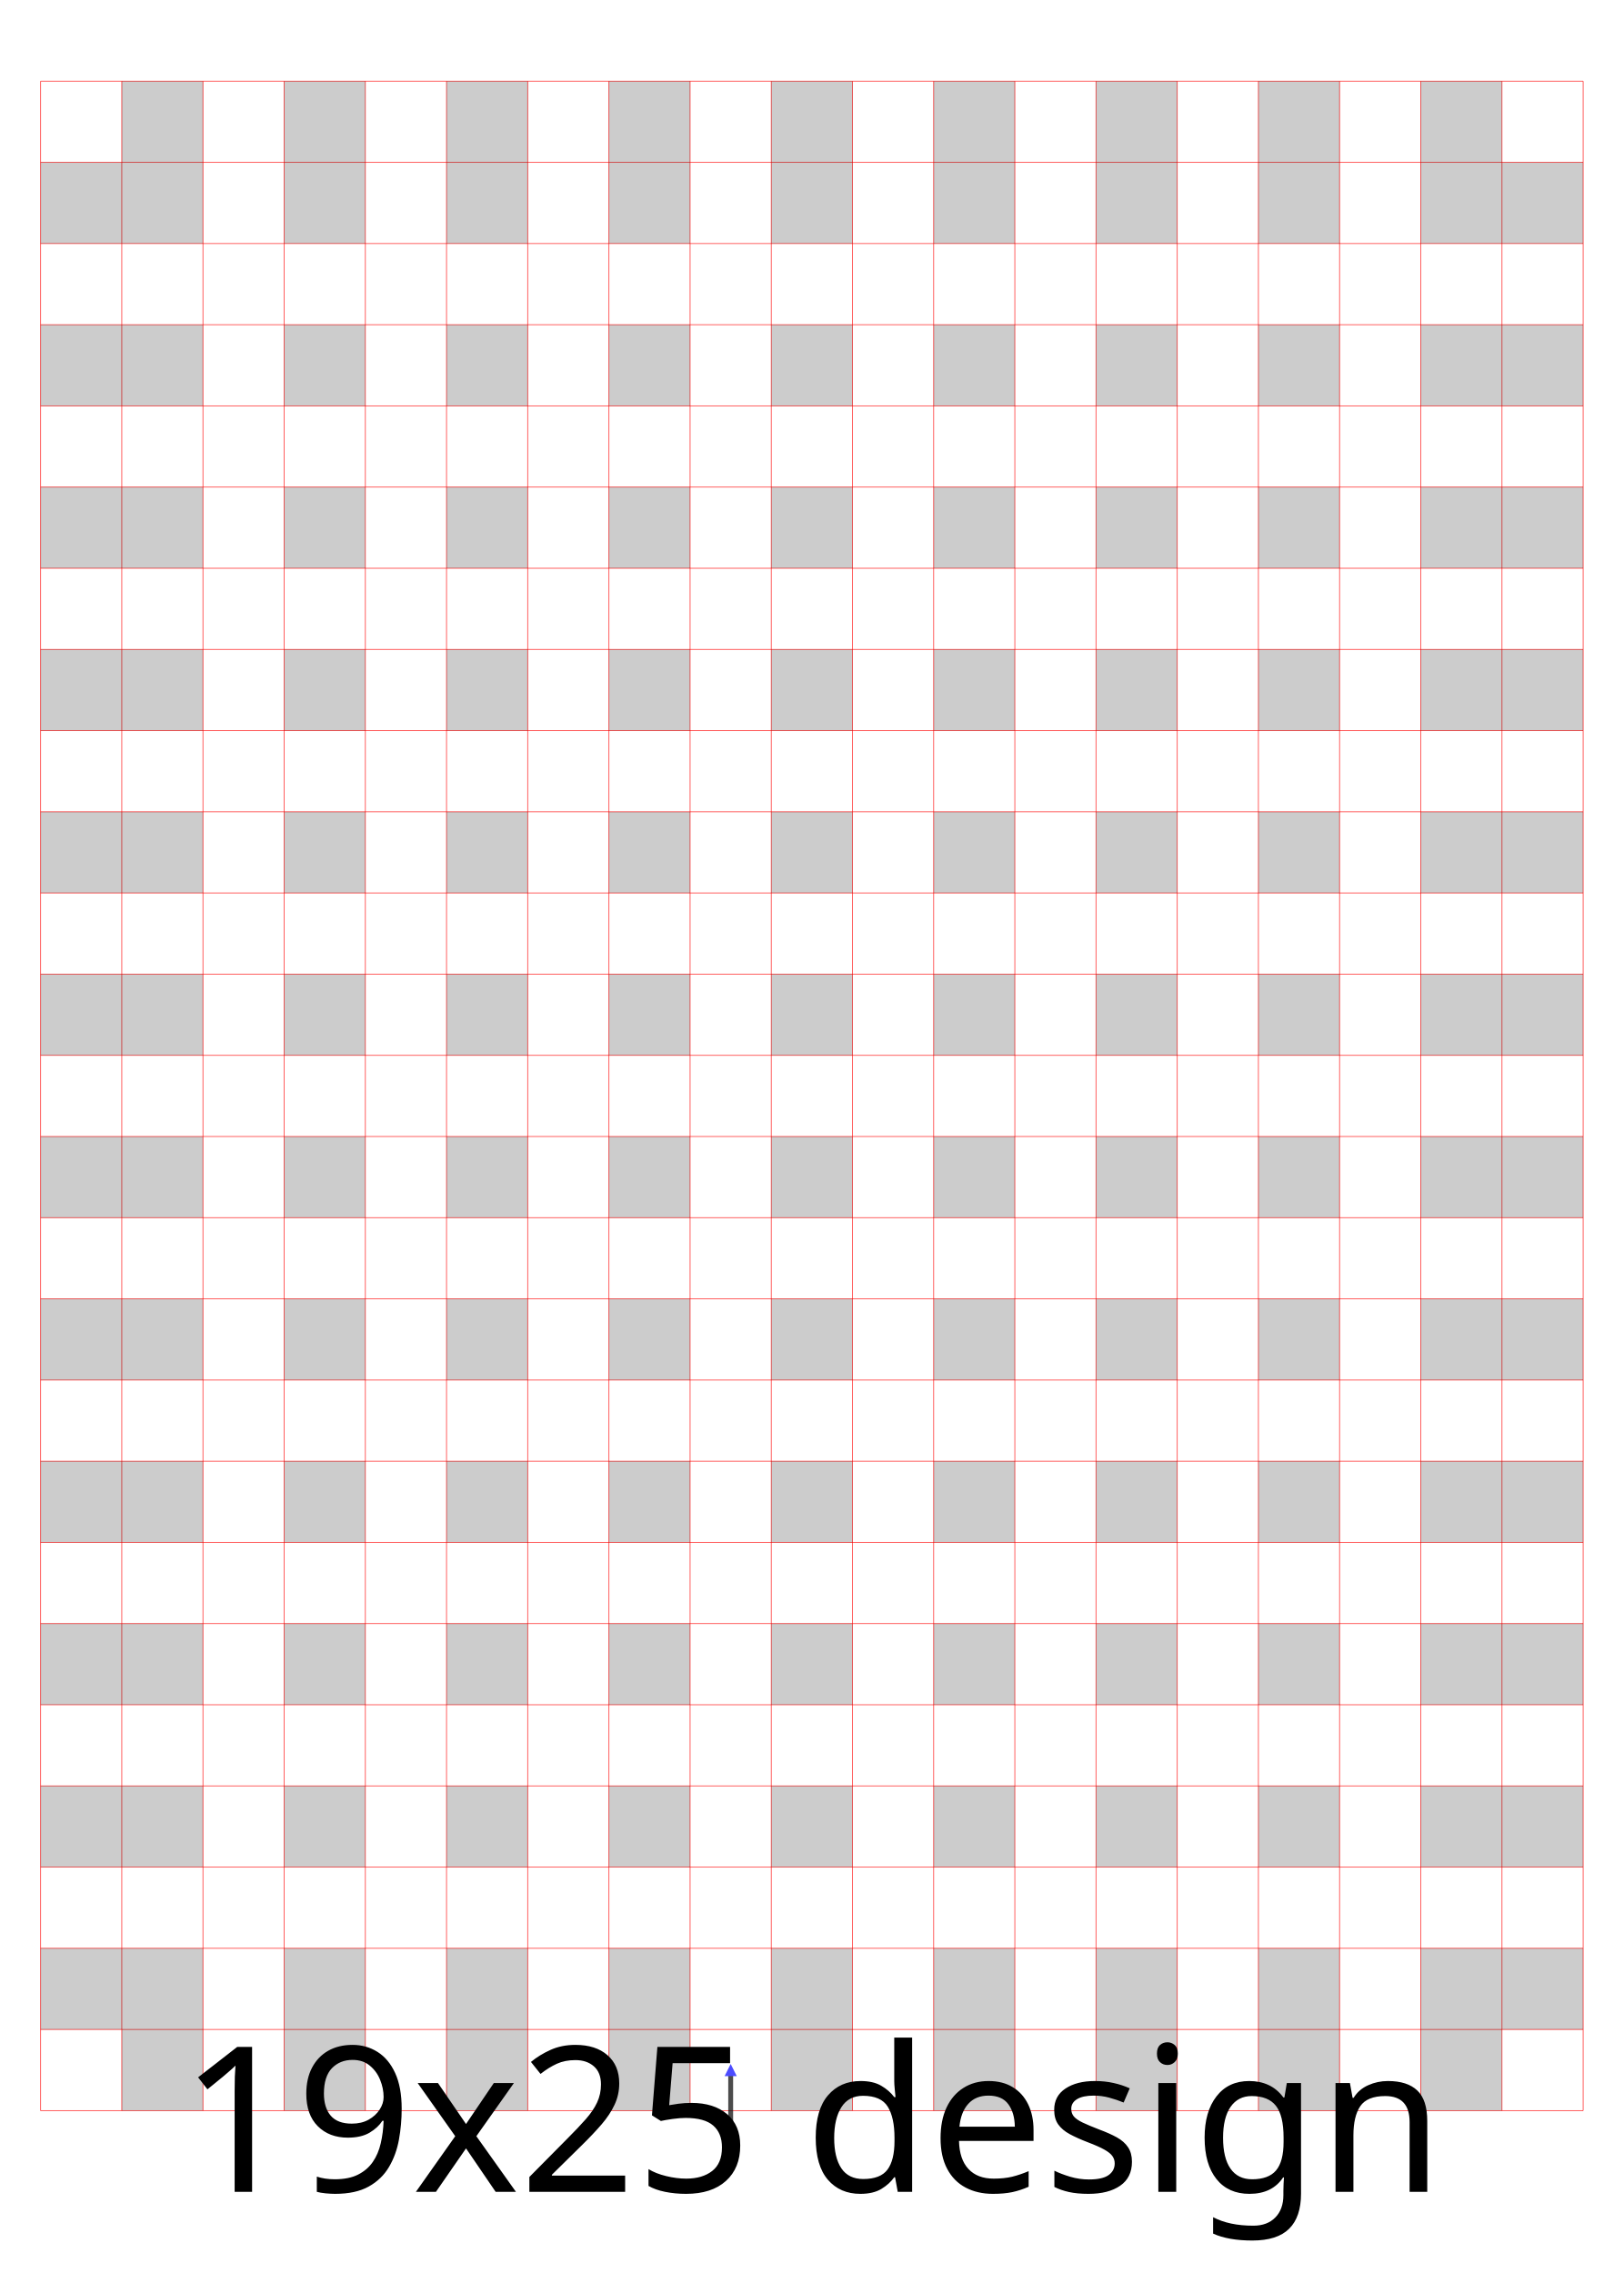
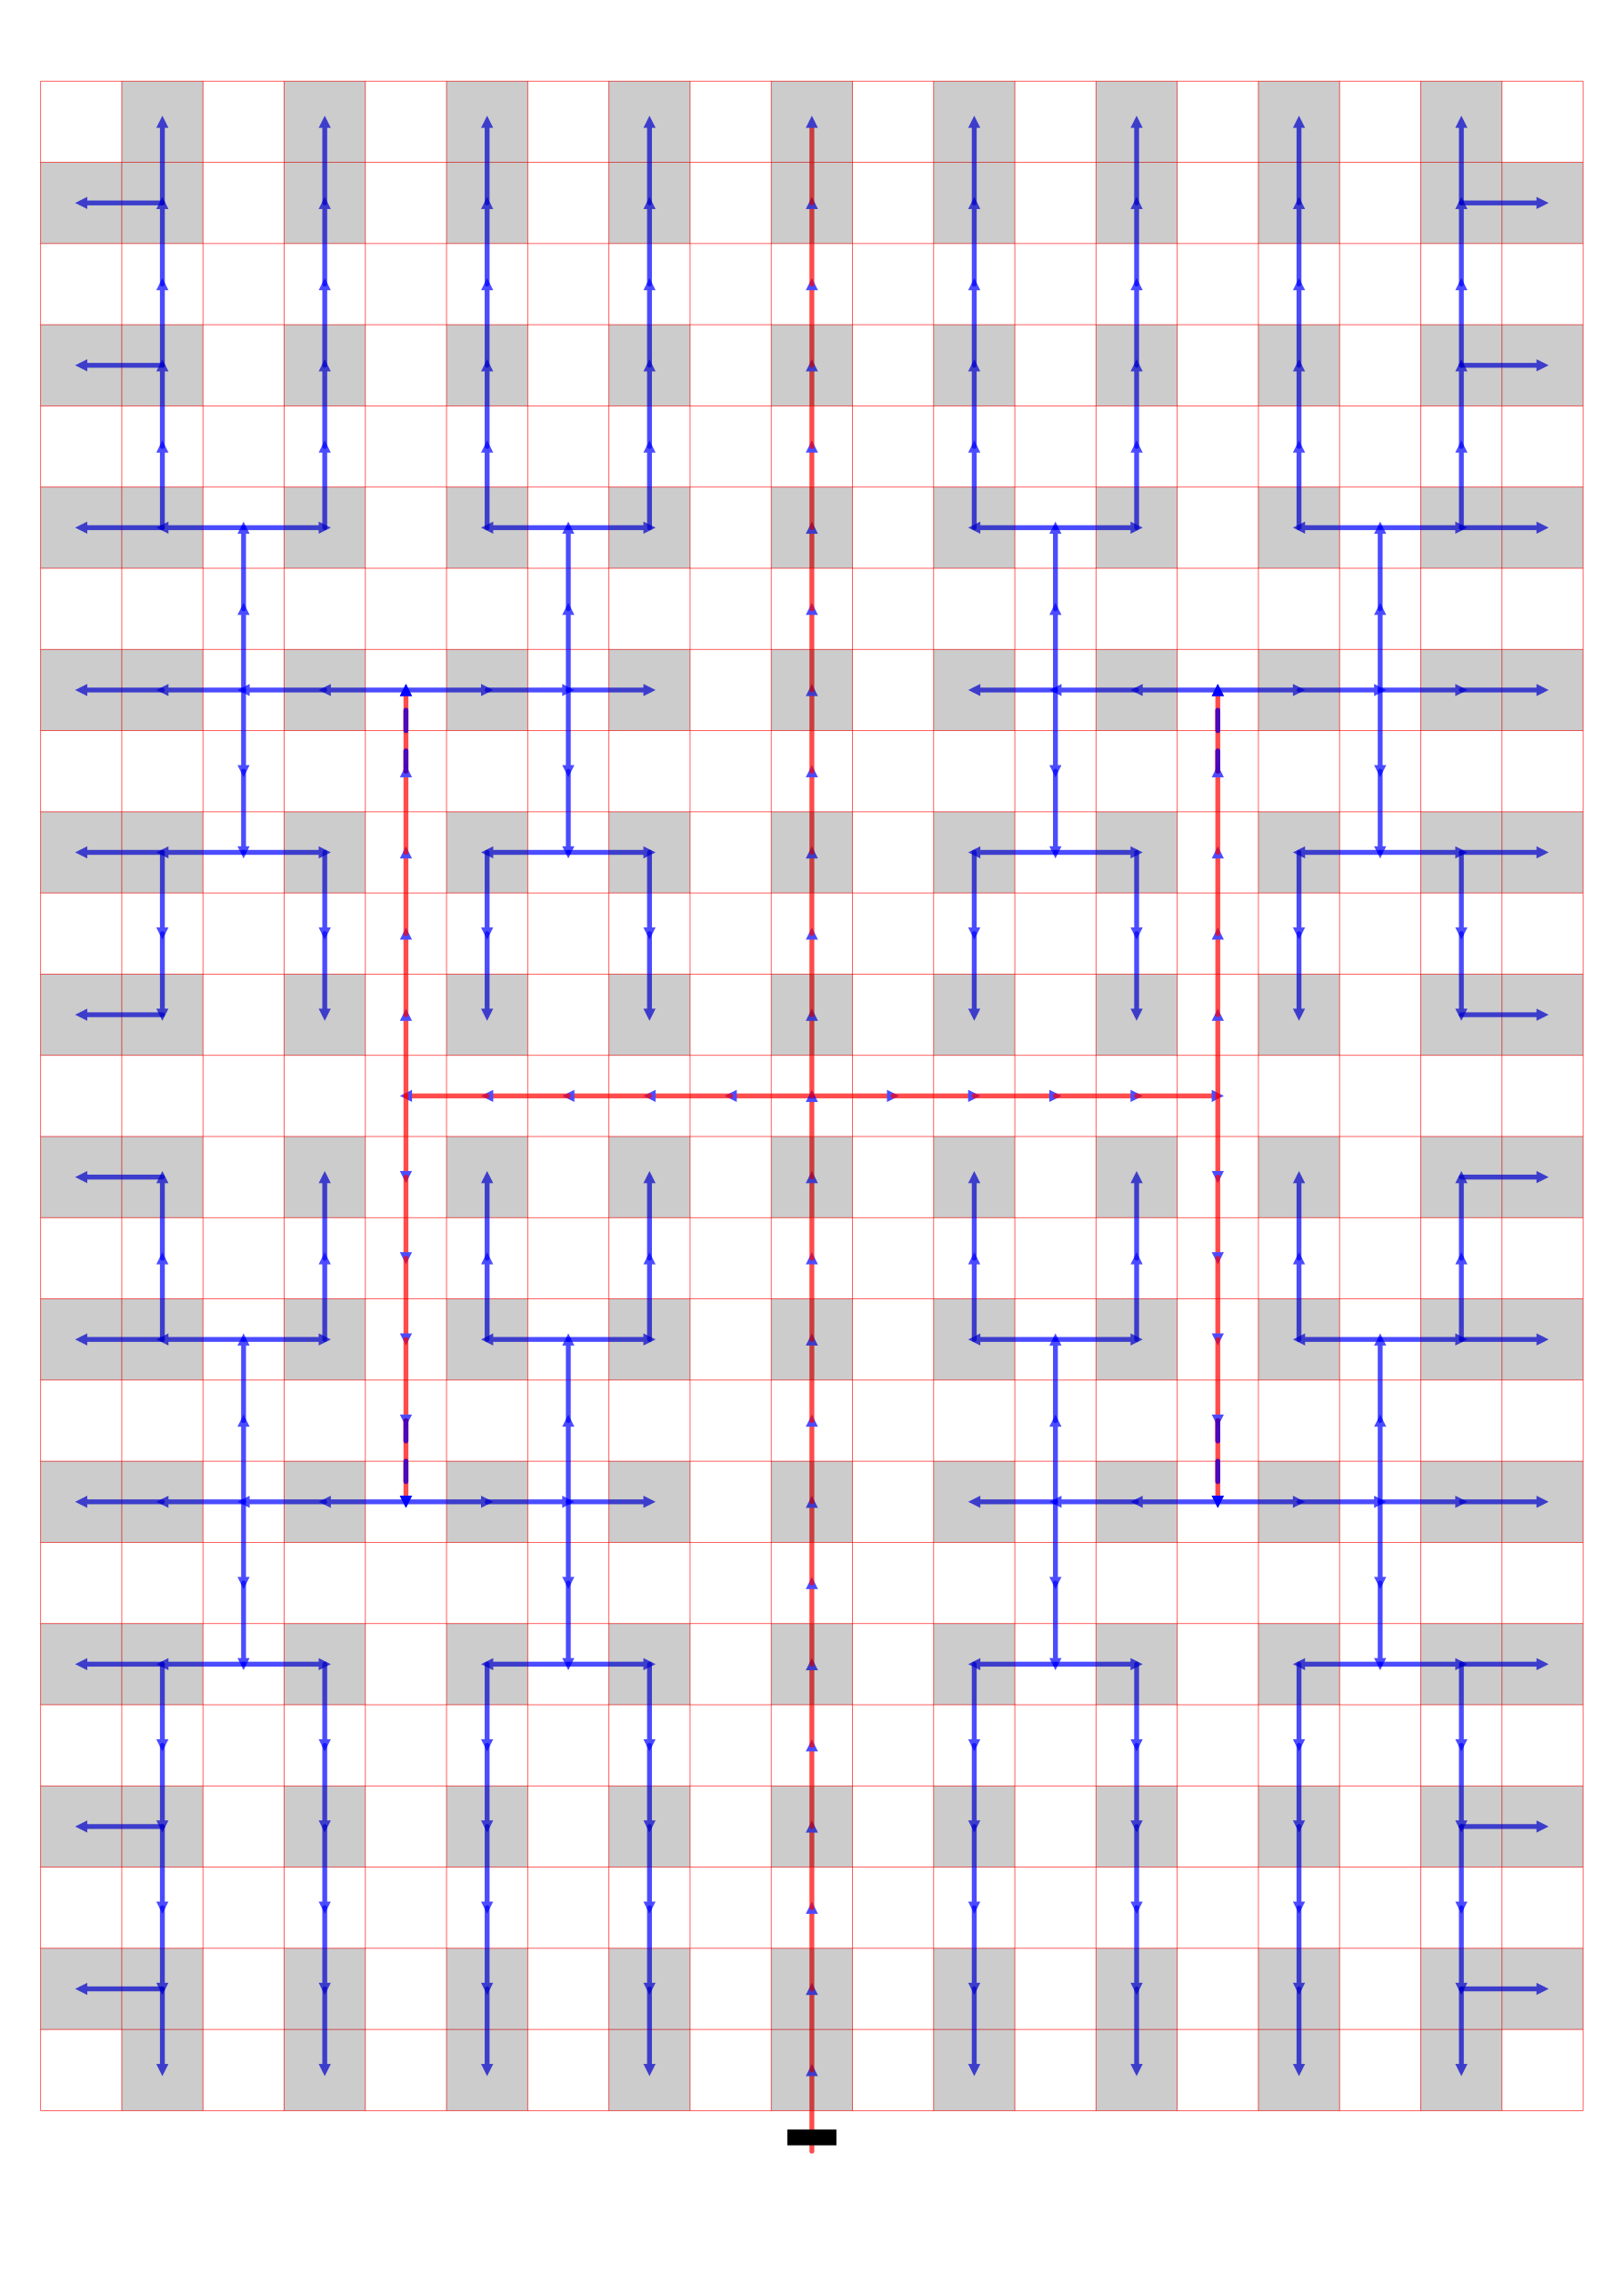
<svg xmlns="http://www.w3.org/2000/svg" baseProfile="full" height="560" version="1.1" viewBox="0,-530.0,400,560" width="400">
  <defs id="id2">
    <style type="text/css">
                text{font-family: Verdana;}
                svgg{background-color:grey;}
                .connection{stroke-linecap:round; opacity: 0.7; stroke-width:1.2;}
                span{text-anchor: "middle"; alignment_baseline: "middle"}
                .gridLabels{fill: grey;font-style: italic;font-weight: 900}
                .down{stroke-dasharray: 5;}
                .up{stroke-dasharray: 5;}
                .top{stroke-dasharray: 5;}
                .gridmarker{stroke:red; stroke-width:0.2; opacity: 0.7;}
                </style>
    <marker id="id1" markerHeight="10" markerUnits="strokeWidth" markerWidth="5" orient="auto" refX="30" refY="30" viewBox="0 0 120 120">
      <path d="M 0 0 L 60 30 L 0 60 z" fill="blue" />
    </marker>
  </defs>
  <g id="markers" transform="scale(1,-1)">
    <line class="gridmarker" x1="10.0" x2="10.0" y1="10.0" y2="510.0" />
    <line class="gridmarker" x1="30.0" x2="30.0" y1="10.0" y2="510.0" />
    <line class="gridmarker" x1="50.0" x2="50.0" y1="10.0" y2="510.0" />
    <line class="gridmarker" x1="70.0" x2="70.0" y1="10.0" y2="510.0" />
    <line class="gridmarker" x1="90.0" x2="90.0" y1="10.0" y2="510.0" />
    <line class="gridmarker" x1="110.0" x2="110.0" y1="10.0" y2="510.0" />
    <line class="gridmarker" x1="130.0" x2="130.0" y1="10.0" y2="510.0" />
    <line class="gridmarker" x1="150.0" x2="150.0" y1="10.0" y2="510.0" />
    <line class="gridmarker" x1="170.0" x2="170.0" y1="10.0" y2="510.0" />
    <line class="gridmarker" x1="190.0" x2="190.0" y1="10.0" y2="510.0" />
    <line class="gridmarker" x1="210.0" x2="210.0" y1="10.0" y2="510.0" />
    <line class="gridmarker" x1="230.0" x2="230.0" y1="10.0" y2="510.0" />
    <line class="gridmarker" x1="250.0" x2="250.0" y1="10.0" y2="510.0" />
    <line class="gridmarker" x1="270.0" x2="270.0" y1="10.0" y2="510.0" />
    <line class="gridmarker" x1="290.0" x2="290.0" y1="10.0" y2="510.0" />
    <line class="gridmarker" x1="310.0" x2="310.0" y1="10.0" y2="510.0" />
    <line class="gridmarker" x1="330.0" x2="330.0" y1="10.0" y2="510.0" />
    <line class="gridmarker" x1="350.0" x2="350.0" y1="10.0" y2="510.0" />
    <line class="gridmarker" x1="370.0" x2="370.0" y1="10.0" y2="510.0" />
    <line class="gridmarker" x1="390.0" x2="390.0" y1="10.0" y2="510.0" />
    <line class="gridmarker" x1="10.0" x2="390.0" y1="10.0" y2="10.0" />
    <line class="gridmarker" x1="10.0" x2="390.0" y1="30.0" y2="30.0" />
    <line class="gridmarker" x1="10.0" x2="390.0" y1="50.0" y2="50.0" />
    <line class="gridmarker" x1="10.0" x2="390.0" y1="70.0" y2="70.0" />
    <line class="gridmarker" x1="10.0" x2="390.0" y1="90.0" y2="90.0" />
    <line class="gridmarker" x1="10.0" x2="390.0" y1="110.0" y2="110.0" />
    <line class="gridmarker" x1="10.0" x2="390.0" y1="130.0" y2="130.0" />
    <line class="gridmarker" x1="10.0" x2="390.0" y1="150.0" y2="150.0" />
    <line class="gridmarker" x1="10.0" x2="390.0" y1="170.0" y2="170.0" />
    <line class="gridmarker" x1="10.0" x2="390.0" y1="190.0" y2="190.0" />
    <line class="gridmarker" x1="10.0" x2="390.0" y1="210.0" y2="210.0" />
    <line class="gridmarker" x1="10.0" x2="390.0" y1="230.0" y2="230.0" />
    <line class="gridmarker" x1="10.0" x2="390.0" y1="250.0" y2="250.0" />
    <line class="gridmarker" x1="10.0" x2="390.0" y1="270.0" y2="270.0" />
    <line class="gridmarker" x1="10.0" x2="390.0" y1="290.0" y2="290.0" />
    <line class="gridmarker" x1="10.0" x2="390.0" y1="310.0" y2="310.0" />
    <line class="gridmarker" x1="10.0" x2="390.0" y1="330.0" y2="330.0" />
    <line class="gridmarker" x1="10.0" x2="390.0" y1="350.0" y2="350.0" />
    <line class="gridmarker" x1="10.0" x2="390.0" y1="370.0" y2="370.0" />
    <line class="gridmarker" x1="10.0" x2="390.0" y1="390.0" y2="390.0" />
    <line class="gridmarker" x1="10.0" x2="390.0" y1="410.0" y2="410.0" />
    <line class="gridmarker" x1="10.0" x2="390.0" y1="430.0" y2="430.0" />
    <line class="gridmarker" x1="10.0" x2="390.0" y1="450.0" y2="450.0" />
    <line class="gridmarker" x1="10.0" x2="390.0" y1="470.0" y2="470.0" />
    <line class="gridmarker" x1="10.0" x2="390.0" y1="490.0" y2="490.0" />
    <line class="gridmarker" x1="10.0" x2="390.0" y1="510.0" y2="510.0" />
  </g>
  <g id="main" transform="scale(1,-1)">
-     <line class="connection same" marker-end="url(#id1)" stroke=" black" x1="180" x2="180" y1="0" y2="20" />
+     <line class="connection same" marker-end="url(#id1)" stroke="red" x1="200" x2="220" y1="260" y2="260" />
+     <line class="connection same" marker-end="url(#id1)" stroke="red" x1="220" x2="240" y1="260" y2="260" />
+     <line class="connection same" marker-end="url(#id1)" stroke="red" x1="240" x2="260" y1="260" y2="260" />
+     <line class="connection same" marker-end="url(#id1)" stroke="red" x1="260" x2="280" y1="260" y2="260" />
+     <line class="connection same" marker-end="url(#id1)" stroke="red" x1="280" x2="300" y1="260" y2="260" />
+     <line class="connection same" marker-end="url(#id1)" stroke="red" x1="300" x2="300" y1="260" y2="280" />
+     <line class="connection same" marker-end="url(#id1)" stroke="red" x1="300" x2="300" y1="280" y2="300" />
+     <line class="connection same" marker-end="url(#id1)" stroke="red" x1="300" x2="300" y1="300" y2="320" />
+     <line class="connection same" marker-end="url(#id1)" stroke="red" x1="300" x2="300" y1="320" y2="340" />
+     <line class="connection same" marker-end="url(#id1)" stroke="red" x1="300" x2="300" y1="340" y2="360" />
+     <line class="connection same" marker-end="url(#id1)" stroke="red" x1="300" x2="300" y1="260" y2="240" />
+     <line class="connection same" marker-end="url(#id1)" stroke="red" x1="300" x2="300" y1="240" y2="220" />
+     <line class="connection same" marker-end="url(#id1)" stroke="red" x1="300" x2="300" y1="220" y2="200" />
+     <line class="connection same" marker-end="url(#id1)" stroke="red" x1="300" x2="300" y1="200" y2="180" />
+     <line class="connection same" marker-end="url(#id1)" stroke="red" x1="300" x2="300" y1="180" y2="160" />
+     <line class="connection same" marker-end="url(#id1)" stroke="red" x1="200" x2="180" y1="260" y2="260" />
+     <line class="connection same" marker-end="url(#id1)" stroke="red" x1="180" x2="160" y1="260" y2="260" />
+     <line class="connection same" marker-end="url(#id1)" stroke="red" x1="160" x2="140" y1="260" y2="260" />
+     <line class="connection same" marker-end="url(#id1)" stroke="red" x1="140" x2="120" y1="260" y2="260" />
+     <line class="connection same" marker-end="url(#id1)" stroke="red" x1="120" x2="100" y1="260" y2="260" />
+     <line class="connection same" marker-end="url(#id1)" stroke="red" x1="100" x2="100" y1="260" y2="280" />
+     <line class="connection same" marker-end="url(#id1)" stroke="red" x1="100" x2="100" y1="280" y2="300" />
+     <line class="connection same" marker-end="url(#id1)" stroke="red" x1="100" x2="100" y1="300" y2="320" />
+     <line class="connection same" marker-end="url(#id1)" stroke="red" x1="100" x2="100" y1="320" y2="340" />
+     <line class="connection same" marker-end="url(#id1)" stroke="red" x1="100" x2="100" y1="340" y2="360" />
+     <line class="connection same" marker-end="url(#id1)" stroke="red" x1="100" x2="100" y1="260" y2="240" />
+     <line class="connection same" marker-end="url(#id1)" stroke="red" x1="100" x2="100" y1="240" y2="220" />
+     <line class="connection same" marker-end="url(#id1)" stroke="red" x1="100" x2="100" y1="220" y2="200" />
+     <line class="connection same" marker-end="url(#id1)" stroke="red" x1="100" x2="100" y1="200" y2="180" />
+     <line class="connection same" marker-end="url(#id1)" stroke="red" x1="100" x2="100" y1="180" y2="160" />
+     <line class="connection same" marker-end="url(#id1)" stroke="red" x1="200" x2="200" y1="0" y2="20" />
+     <line class="connection same" marker-end="url(#id1)" stroke="red" x1="200" x2="200" y1="20" y2="40" />
+     <line class="connection same" marker-end="url(#id1)" stroke="red" x1="200" x2="200" y1="40" y2="60" />
+     <line class="connection same" marker-end="url(#id1)" stroke="red" x1="200" x2="200" y1="60" y2="80" />
+     <line class="connection same" marker-end="url(#id1)" stroke="red" x1="200" x2="200" y1="80" y2="100" />
+     <line class="connection same" marker-end="url(#id1)" stroke="red" x1="200" x2="200" y1="100" y2="120" />
+     <line class="connection same" marker-end="url(#id1)" stroke="red" x1="200" x2="200" y1="120" y2="140" />
+     <line class="connection same" marker-end="url(#id1)" stroke="red" x1="200" x2="200" y1="140" y2="160" />
+     <line class="connection same" marker-end="url(#id1)" stroke="red" x1="200" x2="200" y1="160" y2="180" />
+     <line class="connection same" marker-end="url(#id1)" stroke="red" x1="200" x2="200" y1="180" y2="200" />
+     <line class="connection same" marker-end="url(#id1)" stroke="red" x1="200" x2="200" y1="200" y2="220" />
+     <line class="connection same" marker-end="url(#id1)" stroke="red" x1="200" x2="200" y1="220" y2="240" />
+     <line class="connection same" marker-end="url(#id1)" stroke="red" x1="200" x2="200" y1="240" y2="260" />
+     <line class="connection same" marker-end="url(#id1)" stroke="red" x1="200" x2="200" y1="260" y2="280" />
+     <line class="connection same" marker-end="url(#id1)" stroke="red" x1="200" x2="200" y1="280" y2="300" />
+     <line class="connection same" marker-end="url(#id1)" stroke="red" x1="200" x2="200" y1="300" y2="320" />
+     <line class="connection same" marker-end="url(#id1)" stroke="red" x1="200" x2="200" y1="320" y2="340" />
+     <line class="connection same" marker-end="url(#id1)" stroke="red" x1="200" x2="200" y1="340" y2="360" />
+     <line class="connection same" marker-end="url(#id1)" stroke="red" x1="200" x2="200" y1="360" y2="380" />
+     <line class="connection same" marker-end="url(#id1)" stroke="red" x1="200" x2="200" y1="380" y2="400" />
+     <line class="connection same" marker-end="url(#id1)" stroke="red" x1="200" x2="200" y1="400" y2="420" />
+     <line class="connection same" marker-end="url(#id1)" stroke="red" x1="200" x2="200" y1="420" y2="440" />
+     <line class="connection same" marker-end="url(#id1)" stroke="red" x1="200" x2="200" y1="440" y2="460" />
+     <line class="connection same" marker-end="url(#id1)" stroke="red" x1="200" x2="200" y1="460" y2="480" />
+     <line class="connection same" marker-end="url(#id1)" stroke="red" x1="200" x2="200" y1="480" y2="500" />
+     <line class="connection down" marker-end="url(#id1)" stroke="red" x1="100" x2="100" y1="180" y2="160" />
+     <line class="connection down" marker-end="url(#id1)" stroke="red" x1="100" x2="100" y1="340" y2="360" />
+     <line class="connection down" marker-end="url(#id1)" stroke="red" x1="300" x2="300" y1="180" y2="160" />
+     <line class="connection down" marker-end="url(#id1)" stroke="red" x1="300" x2="300" y1="340" y2="360" />
+     <line class="connection same" marker-end="url(#id1)" stroke="blue" x1="100" x2="120" y1="160" y2="160" />
+     <line class="connection same" marker-end="url(#id1)" stroke="blue" x1="120" x2="140" y1="160" y2="160" />
+     <line class="connection same" marker-end="url(#id1)" stroke="blue" x1="140" x2="140" y1="160" y2="180" />
+     <line class="connection same" marker-end="url(#id1)" stroke="blue" x1="140" x2="140" y1="180" y2="200" />
+     <line class="connection same" marker-end="url(#id1)" stroke="blue" x1="140" x2="140" y1="160" y2="140" />
+     <line class="connection same" marker-end="url(#id1)" stroke="blue" x1="140" x2="140" y1="140" y2="120" />
+     <line class="connection same" marker-end="url(#id1)" stroke="blue" x1="100" x2="80" y1="160" y2="160" />
+     <line class="connection same" marker-end="url(#id1)" stroke="blue" x1="80" x2="60" y1="160" y2="160" />
+     <line class="connection same" marker-end="url(#id1)" stroke="blue" x1="60" x2="60" y1="160" y2="180" />
+     <line class="connection same" marker-end="url(#id1)" stroke="blue" x1="60" x2="60" y1="180" y2="200" />
+     <line class="connection same" marker-end="url(#id1)" stroke="blue" x1="60" x2="60" y1="160" y2="140" />
+     <line class="connection same" marker-end="url(#id1)" stroke="blue" x1="60" x2="60" y1="140" y2="120" />
+     <line class="connection same" marker-end="url(#id1)" stroke="blue" x1="100" x2="120" y1="360" y2="360" />
+     <line class="connection same" marker-end="url(#id1)" stroke="blue" x1="120" x2="140" y1="360" y2="360" />
+     <line class="connection same" marker-end="url(#id1)" stroke="blue" x1="140" x2="140" y1="360" y2="380" />
+     <line class="connection same" marker-end="url(#id1)" stroke="blue" x1="140" x2="140" y1="380" y2="400" />
+     <line class="connection same" marker-end="url(#id1)" stroke="blue" x1="140" x2="140" y1="360" y2="340" />
+     <line class="connection same" marker-end="url(#id1)" stroke="blue" x1="140" x2="140" y1="340" y2="320" />
+     <line class="connection same" marker-end="url(#id1)" stroke="blue" x1="100" x2="80" y1="360" y2="360" />
+     <line class="connection same" marker-end="url(#id1)" stroke="blue" x1="80" x2="60" y1="360" y2="360" />
+     <line class="connection same" marker-end="url(#id1)" stroke="blue" x1="60" x2="60" y1="360" y2="380" />
+     <line class="connection same" marker-end="url(#id1)" stroke="blue" x1="60" x2="60" y1="380" y2="400" />
+     <line class="connection same" marker-end="url(#id1)" stroke="blue" x1="60" x2="60" y1="360" y2="340" />
+     <line class="connection same" marker-end="url(#id1)" stroke="blue" x1="60" x2="60" y1="340" y2="320" />
+     <line class="connection same" marker-end="url(#id1)" stroke="blue" x1="300" x2="320" y1="160" y2="160" />
+     <line class="connection same" marker-end="url(#id1)" stroke="blue" x1="320" x2="340" y1="160" y2="160" />
+     <line class="connection same" marker-end="url(#id1)" stroke="blue" x1="340" x2="340" y1="160" y2="180" />
+     <line class="connection same" marker-end="url(#id1)" stroke="blue" x1="340" x2="340" y1="180" y2="200" />
+     <line class="connection same" marker-end="url(#id1)" stroke="blue" x1="340" x2="340" y1="160" y2="140" />
+     <line class="connection same" marker-end="url(#id1)" stroke="blue" x1="340" x2="340" y1="140" y2="120" />
+     <line class="connection same" marker-end="url(#id1)" stroke="blue" x1="300" x2="280" y1="160" y2="160" />
+     <line class="connection same" marker-end="url(#id1)" stroke="blue" x1="280" x2="260" y1="160" y2="160" />
+     <line class="connection same" marker-end="url(#id1)" stroke="blue" x1="260" x2="260" y1="160" y2="180" />
+     <line class="connection same" marker-end="url(#id1)" stroke="blue" x1="260" x2="260" y1="180" y2="200" />
+     <line class="connection same" marker-end="url(#id1)" stroke="blue" x1="260" x2="260" y1="160" y2="140" />
+     <line class="connection same" marker-end="url(#id1)" stroke="blue" x1="260" x2="260" y1="140" y2="120" />
+     <line class="connection same" marker-end="url(#id1)" stroke="blue" x1="300" x2="320" y1="360" y2="360" />
+     <line class="connection same" marker-end="url(#id1)" stroke="blue" x1="320" x2="340" y1="360" y2="360" />
+     <line class="connection same" marker-end="url(#id1)" stroke="blue" x1="340" x2="340" y1="360" y2="380" />
+     <line class="connection same" marker-end="url(#id1)" stroke="blue" x1="340" x2="340" y1="380" y2="400" />
+     <line class="connection same" marker-end="url(#id1)" stroke="blue" x1="340" x2="340" y1="360" y2="340" />
+     <line class="connection same" marker-end="url(#id1)" stroke="blue" x1="340" x2="340" y1="340" y2="320" />
+     <line class="connection same" marker-end="url(#id1)" stroke="blue" x1="300" x2="280" y1="360" y2="360" />
+     <line class="connection same" marker-end="url(#id1)" stroke="blue" x1="280" x2="260" y1="360" y2="360" />
+     <line class="connection same" marker-end="url(#id1)" stroke="blue" x1="260" x2="260" y1="360" y2="380" />
+     <line class="connection same" marker-end="url(#id1)" stroke="blue" x1="260" x2="260" y1="380" y2="400" />
+     <line class="connection same" marker-end="url(#id1)" stroke="blue" x1="260" x2="260" y1="360" y2="340" />
+     <line class="connection same" marker-end="url(#id1)" stroke="blue" x1="260" x2="260" y1="340" y2="320" />
+     <line class="connection same" marker-end="url(#id1)" stroke="blue" x1="60" x2="80" y1="120" y2="120" />
+     <line class="connection same" marker-end="url(#id1)" stroke="blue" x1="60" x2="40" y1="120" y2="120" />
+     <line class="connection same" marker-end="url(#id1)" stroke="blue" x1="80" x2="80" y1="120" y2="100" />
+     <line class="connection same" marker-end="url(#id1)" stroke="blue" x1="80" x2="80" y1="100" y2="80" />
+     <line class="connection same" marker-end="url(#id1)" stroke="blue" x1="40" x2="40" y1="120" y2="100" />
+     <line class="connection same" marker-end="url(#id1)" stroke="blue" x1="40" x2="40" y1="100" y2="80" />
+     <line class="connection same" marker-end="url(#id1)" stroke="blue" x1="60" x2="80" y1="200" y2="200" />
+     <line class="connection same" marker-end="url(#id1)" stroke="blue" x1="60" x2="40" y1="200" y2="200" />
+     <line class="connection same" marker-end="url(#id1)" stroke="blue" x1="80" x2="80" y1="200" y2="220" />
+     <line class="connection same" marker-end="url(#id1)" stroke="blue" x1="80" x2="80" y1="220" y2="240" />
+     <line class="connection same" marker-end="url(#id1)" stroke="blue" x1="40" x2="40" y1="200" y2="220" />
+     <line class="connection same" marker-end="url(#id1)" stroke="blue" x1="40" x2="40" y1="220" y2="240" />
+     <line class="connection same" marker-end="url(#id1)" stroke="blue" x1="60" x2="80" y1="320" y2="320" />
+     <line class="connection same" marker-end="url(#id1)" stroke="blue" x1="60" x2="40" y1="320" y2="320" />
+     <line class="connection same" marker-end="url(#id1)" stroke="blue" x1="80" x2="80" y1="320" y2="300" />
+     <line class="connection same" marker-end="url(#id1)" stroke="blue" x1="80" x2="80" y1="300" y2="280" />
+     <line class="connection same" marker-end="url(#id1)" stroke="blue" x1="40" x2="40" y1="320" y2="300" />
+     <line class="connection same" marker-end="url(#id1)" stroke="blue" x1="40" x2="40" y1="300" y2="280" />
+     <line class="connection same" marker-end="url(#id1)" stroke="blue" x1="60" x2="80" y1="400" y2="400" />
+     <line class="connection same" marker-end="url(#id1)" stroke="blue" x1="60" x2="40" y1="400" y2="400" />
+     <line class="connection same" marker-end="url(#id1)" stroke="blue" x1="80" x2="80" y1="400" y2="420" />
+     <line class="connection same" marker-end="url(#id1)" stroke="blue" x1="80" x2="80" y1="420" y2="440" />
+     <line class="connection same" marker-end="url(#id1)" stroke="blue" x1="40" x2="40" y1="400" y2="420" />
+     <line class="connection same" marker-end="url(#id1)" stroke="blue" x1="40" x2="40" y1="420" y2="440" />
+     <line class="connection same" marker-end="url(#id1)" stroke="blue" x1="140" x2="160" y1="120" y2="120" />
+     <line class="connection same" marker-end="url(#id1)" stroke="blue" x1="140" x2="120" y1="120" y2="120" />
+     <line class="connection same" marker-end="url(#id1)" stroke="blue" x1="160" x2="160" y1="120" y2="100" />
+     <line class="connection same" marker-end="url(#id1)" stroke="blue" x1="160" x2="160" y1="100" y2="80" />
+     <line class="connection same" marker-end="url(#id1)" stroke="blue" x1="120" x2="120" y1="120" y2="100" />
+     <line class="connection same" marker-end="url(#id1)" stroke="blue" x1="120" x2="120" y1="100" y2="80" />
+     <line class="connection same" marker-end="url(#id1)" stroke="blue" x1="140" x2="160" y1="200" y2="200" />
+     <line class="connection same" marker-end="url(#id1)" stroke="blue" x1="140" x2="120" y1="200" y2="200" />
+     <line class="connection same" marker-end="url(#id1)" stroke="blue" x1="160" x2="160" y1="200" y2="220" />
+     <line class="connection same" marker-end="url(#id1)" stroke="blue" x1="160" x2="160" y1="220" y2="240" />
+     <line class="connection same" marker-end="url(#id1)" stroke="blue" x1="120" x2="120" y1="200" y2="220" />
+     <line class="connection same" marker-end="url(#id1)" stroke="blue" x1="120" x2="120" y1="220" y2="240" />
+     <line class="connection same" marker-end="url(#id1)" stroke="blue" x1="140" x2="160" y1="320" y2="320" />
+     <line class="connection same" marker-end="url(#id1)" stroke="blue" x1="140" x2="120" y1="320" y2="320" />
+     <line class="connection same" marker-end="url(#id1)" stroke="blue" x1="160" x2="160" y1="320" y2="300" />
+     <line class="connection same" marker-end="url(#id1)" stroke="blue" x1="160" x2="160" y1="300" y2="280" />
+     <line class="connection same" marker-end="url(#id1)" stroke="blue" x1="120" x2="120" y1="320" y2="300" />
+     <line class="connection same" marker-end="url(#id1)" stroke="blue" x1="120" x2="120" y1="300" y2="280" />
+     <line class="connection same" marker-end="url(#id1)" stroke="blue" x1="140" x2="160" y1="400" y2="400" />
+     <line class="connection same" marker-end="url(#id1)" stroke="blue" x1="140" x2="120" y1="400" y2="400" />
+     <line class="connection same" marker-end="url(#id1)" stroke="blue" x1="160" x2="160" y1="400" y2="420" />
+     <line class="connection same" marker-end="url(#id1)" stroke="blue" x1="160" x2="160" y1="420" y2="440" />
+     <line class="connection same" marker-end="url(#id1)" stroke="blue" x1="120" x2="120" y1="400" y2="420" />
+     <line class="connection same" marker-end="url(#id1)" stroke="blue" x1="120" x2="120" y1="420" y2="440" />
+     <line class="connection same" marker-end="url(#id1)" stroke="blue" x1="260" x2="280" y1="120" y2="120" />
+     <line class="connection same" marker-end="url(#id1)" stroke="blue" x1="260" x2="240" y1="120" y2="120" />
+     <line class="connection same" marker-end="url(#id1)" stroke="blue" x1="280" x2="280" y1="120" y2="100" />
+     <line class="connection same" marker-end="url(#id1)" stroke="blue" x1="280" x2="280" y1="100" y2="80" />
+     <line class="connection same" marker-end="url(#id1)" stroke="blue" x1="240" x2="240" y1="120" y2="100" />
+     <line class="connection same" marker-end="url(#id1)" stroke="blue" x1="240" x2="240" y1="100" y2="80" />
+     <line class="connection same" marker-end="url(#id1)" stroke="blue" x1="260" x2="280" y1="200" y2="200" />
+     <line class="connection same" marker-end="url(#id1)" stroke="blue" x1="260" x2="240" y1="200" y2="200" />
+     <line class="connection same" marker-end="url(#id1)" stroke="blue" x1="280" x2="280" y1="200" y2="220" />
+     <line class="connection same" marker-end="url(#id1)" stroke="blue" x1="280" x2="280" y1="220" y2="240" />
+     <line class="connection same" marker-end="url(#id1)" stroke="blue" x1="240" x2="240" y1="200" y2="220" />
+     <line class="connection same" marker-end="url(#id1)" stroke="blue" x1="240" x2="240" y1="220" y2="240" />
+     <line class="connection same" marker-end="url(#id1)" stroke="blue" x1="260" x2="280" y1="320" y2="320" />
+     <line class="connection same" marker-end="url(#id1)" stroke="blue" x1="260" x2="240" y1="320" y2="320" />
+     <line class="connection same" marker-end="url(#id1)" stroke="blue" x1="280" x2="280" y1="320" y2="300" />
+     <line class="connection same" marker-end="url(#id1)" stroke="blue" x1="280" x2="280" y1="300" y2="280" />
+     <line class="connection same" marker-end="url(#id1)" stroke="blue" x1="240" x2="240" y1="320" y2="300" />
+     <line class="connection same" marker-end="url(#id1)" stroke="blue" x1="240" x2="240" y1="300" y2="280" />
+     <line class="connection same" marker-end="url(#id1)" stroke="blue" x1="260" x2="280" y1="400" y2="400" />
+     <line class="connection same" marker-end="url(#id1)" stroke="blue" x1="260" x2="240" y1="400" y2="400" />
+     <line class="connection same" marker-end="url(#id1)" stroke="blue" x1="280" x2="280" y1="400" y2="420" />
+     <line class="connection same" marker-end="url(#id1)" stroke="blue" x1="280" x2="280" y1="420" y2="440" />
+     <line class="connection same" marker-end="url(#id1)" stroke="blue" x1="240" x2="240" y1="400" y2="420" />
+     <line class="connection same" marker-end="url(#id1)" stroke="blue" x1="240" x2="240" y1="420" y2="440" />
+     <line class="connection same" marker-end="url(#id1)" stroke="blue" x1="340" x2="360" y1="120" y2="120" />
+     <line class="connection same" marker-end="url(#id1)" stroke="blue" x1="340" x2="320" y1="120" y2="120" />
+     <line class="connection same" marker-end="url(#id1)" stroke="blue" x1="360" x2="360" y1="120" y2="100" />
+     <line class="connection same" marker-end="url(#id1)" stroke="blue" x1="360" x2="360" y1="100" y2="80" />
+     <line class="connection same" marker-end="url(#id1)" stroke="blue" x1="320" x2="320" y1="120" y2="100" />
+     <line class="connection same" marker-end="url(#id1)" stroke="blue" x1="320" x2="320" y1="100" y2="80" />
+     <line class="connection same" marker-end="url(#id1)" stroke="blue" x1="340" x2="360" y1="200" y2="200" />
+     <line class="connection same" marker-end="url(#id1)" stroke="blue" x1="340" x2="320" y1="200" y2="200" />
+     <line class="connection same" marker-end="url(#id1)" stroke="blue" x1="360" x2="360" y1="200" y2="220" />
+     <line class="connection same" marker-end="url(#id1)" stroke="blue" x1="360" x2="360" y1="220" y2="240" />
+     <line class="connection same" marker-end="url(#id1)" stroke="blue" x1="320" x2="320" y1="200" y2="220" />
+     <line class="connection same" marker-end="url(#id1)" stroke="blue" x1="320" x2="320" y1="220" y2="240" />
+     <line class="connection same" marker-end="url(#id1)" stroke="blue" x1="340" x2="360" y1="320" y2="320" />
+     <line class="connection same" marker-end="url(#id1)" stroke="blue" x1="340" x2="320" y1="320" y2="320" />
+     <line class="connection same" marker-end="url(#id1)" stroke="blue" x1="360" x2="360" y1="320" y2="300" />
+     <line class="connection same" marker-end="url(#id1)" stroke="blue" x1="360" x2="360" y1="300" y2="280" />
+     <line class="connection same" marker-end="url(#id1)" stroke="blue" x1="320" x2="320" y1="320" y2="300" />
+     <line class="connection same" marker-end="url(#id1)" stroke="blue" x1="320" x2="320" y1="300" y2="280" />
+     <line class="connection same" marker-end="url(#id1)" stroke="blue" x1="340" x2="360" y1="400" y2="400" />
+     <line class="connection same" marker-end="url(#id1)" stroke="blue" x1="340" x2="320" y1="400" y2="400" />
+     <line class="connection same" marker-end="url(#id1)" stroke="blue" x1="360" x2="360" y1="400" y2="420" />
+     <line class="connection same" marker-end="url(#id1)" stroke="blue" x1="360" x2="360" y1="420" y2="440" />
+     <line class="connection same" marker-end="url(#id1)" stroke="blue" x1="320" x2="320" y1="400" y2="420" />
+     <line class="connection same" marker-end="url(#id1)" stroke="blue" x1="320" x2="320" y1="420" y2="440" />
+     <line class="connection same" marker-end="url(#id1)" stroke="blue" x1="40" x2="40" y1="440" y2="460" />
+     <line class="connection same" marker-end="url(#id1)" stroke="blue" x1="40" x2="40" y1="460" y2="480" />
+     <line class="connection same" marker-end="url(#id1)" stroke="blue" x1="40" x2="40" y1="480" y2="500" />
+     <line class="connection same" marker-end="url(#id1)" stroke="blue" x1="80" x2="80" y1="440" y2="460" />
+     <line class="connection same" marker-end="url(#id1)" stroke="blue" x1="80" x2="80" y1="460" y2="480" />
+     <line class="connection same" marker-end="url(#id1)" stroke="blue" x1="80" x2="80" y1="480" y2="500" />
+     <line class="connection same" marker-end="url(#id1)" stroke="blue" x1="120" x2="120" y1="440" y2="460" />
+     <line class="connection same" marker-end="url(#id1)" stroke="blue" x1="120" x2="120" y1="460" y2="480" />
+     <line class="connection same" marker-end="url(#id1)" stroke="blue" x1="120" x2="120" y1="480" y2="500" />
+     <line class="connection same" marker-end="url(#id1)" stroke="blue" x1="160" x2="160" y1="440" y2="460" />
+     <line class="connection same" marker-end="url(#id1)" stroke="blue" x1="160" x2="160" y1="460" y2="480" />
+     <line class="connection same" marker-end="url(#id1)" stroke="blue" x1="160" x2="160" y1="480" y2="500" />
+     <line class="connection same" marker-end="url(#id1)" stroke="blue" x1="240" x2="240" y1="440" y2="460" />
+     <line class="connection same" marker-end="url(#id1)" stroke="blue" x1="240" x2="240" y1="460" y2="480" />
+     <line class="connection same" marker-end="url(#id1)" stroke="blue" x1="240" x2="240" y1="480" y2="500" />
+     <line class="connection same" marker-end="url(#id1)" stroke="blue" x1="280" x2="280" y1="440" y2="460" />
+     <line class="connection same" marker-end="url(#id1)" stroke="blue" x1="280" x2="280" y1="460" y2="480" />
+     <line class="connection same" marker-end="url(#id1)" stroke="blue" x1="280" x2="280" y1="480" y2="500" />
+     <line class="connection same" marker-end="url(#id1)" stroke="blue" x1="320" x2="320" y1="440" y2="460" />
+     <line class="connection same" marker-end="url(#id1)" stroke="blue" x1="320" x2="320" y1="460" y2="480" />
+     <line class="connection same" marker-end="url(#id1)" stroke="blue" x1="320" x2="320" y1="480" y2="500" />
+     <line class="connection same" marker-end="url(#id1)" stroke="blue" x1="360" x2="360" y1="440" y2="460" />
+     <line class="connection same" marker-end="url(#id1)" stroke="blue" x1="360" x2="360" y1="460" y2="480" />
+     <line class="connection same" marker-end="url(#id1)" stroke="blue" x1="360" x2="360" y1="480" y2="500" />
+     <line class="connection same" marker-end="url(#id1)" stroke="blue" x1="40" x2="40" y1="80" y2="60" />
+     <line class="connection same" marker-end="url(#id1)" stroke="blue" x1="40" x2="40" y1="60" y2="40" />
+     <line class="connection same" marker-end="url(#id1)" stroke="blue" x1="40" x2="40" y1="40" y2="20" />
+     <line class="connection same" marker-end="url(#id1)" stroke="blue" x1="80" x2="80" y1="80" y2="60" />
+     <line class="connection same" marker-end="url(#id1)" stroke="blue" x1="80" x2="80" y1="60" y2="40" />
+     <line class="connection same" marker-end="url(#id1)" stroke="blue" x1="80" x2="80" y1="40" y2="20" />
+     <line class="connection same" marker-end="url(#id1)" stroke="blue" x1="120" x2="120" y1="80" y2="60" />
+     <line class="connection same" marker-end="url(#id1)" stroke="blue" x1="120" x2="120" y1="60" y2="40" />
+     <line class="connection same" marker-end="url(#id1)" stroke="blue" x1="120" x2="120" y1="40" y2="20" />
+     <line class="connection same" marker-end="url(#id1)" stroke="blue" x1="160" x2="160" y1="80" y2="60" />
+     <line class="connection same" marker-end="url(#id1)" stroke="blue" x1="160" x2="160" y1="60" y2="40" />
+     <line class="connection same" marker-end="url(#id1)" stroke="blue" x1="160" x2="160" y1="40" y2="20" />
+     <line class="connection same" marker-end="url(#id1)" stroke="blue" x1="240" x2="240" y1="80" y2="60" />
+     <line class="connection same" marker-end="url(#id1)" stroke="blue" x1="240" x2="240" y1="60" y2="40" />
+     <line class="connection same" marker-end="url(#id1)" stroke="blue" x1="240" x2="240" y1="40" y2="20" />
+     <line class="connection same" marker-end="url(#id1)" stroke="blue" x1="280" x2="280" y1="80" y2="60" />
+     <line class="connection same" marker-end="url(#id1)" stroke="blue" x1="280" x2="280" y1="60" y2="40" />
+     <line class="connection same" marker-end="url(#id1)" stroke="blue" x1="280" x2="280" y1="40" y2="20" />
+     <line class="connection same" marker-end="url(#id1)" stroke="blue" x1="320" x2="320" y1="80" y2="60" />
+     <line class="connection same" marker-end="url(#id1)" stroke="blue" x1="320" x2="320" y1="60" y2="40" />
+     <line class="connection same" marker-end="url(#id1)" stroke="blue" x1="320" x2="320" y1="40" y2="20" />
+     <line class="connection same" marker-end="url(#id1)" stroke="blue" x1="360" x2="360" y1="80" y2="60" />
+     <line class="connection same" marker-end="url(#id1)" stroke="blue" x1="360" x2="360" y1="60" y2="40" />
+     <line class="connection same" marker-end="url(#id1)" stroke="blue" x1="360" x2="360" y1="40" y2="20" />
+     <line class="connection same" marker-end="url(#id1)" stroke="blue" x1="40" x2="20" y1="40" y2="40" />
+     <line class="connection same" marker-end="url(#id1)" stroke="blue" x1="40" x2="20" y1="80" y2="80" />
+     <line class="connection same" marker-end="url(#id1)" stroke="blue" x1="40" x2="20" y1="120" y2="120" />
+     <line class="connection same" marker-end="url(#id1)" stroke="blue" x1="40" x2="20" y1="160" y2="160" />
+     <line class="connection same" marker-end="url(#id1)" stroke="blue" x1="40" x2="20" y1="200" y2="200" />
+     <line class="connection same" marker-end="url(#id1)" stroke="blue" x1="40" x2="20" y1="240" y2="240" />
+     <line class="connection same" marker-end="url(#id1)" stroke="blue" x1="40" x2="20" y1="280" y2="280" />
+     <line class="connection same" marker-end="url(#id1)" stroke="blue" x1="40" x2="20" y1="320" y2="320" />
+     <line class="connection same" marker-end="url(#id1)" stroke="blue" x1="40" x2="20" y1="360" y2="360" />
+     <line class="connection same" marker-end="url(#id1)" stroke="blue" x1="40" x2="20" y1="400" y2="400" />
+     <line class="connection same" marker-end="url(#id1)" stroke="blue" x1="40" x2="20" y1="440" y2="440" />
+     <line class="connection same" marker-end="url(#id1)" stroke="blue" x1="40" x2="20" y1="480" y2="480" />
+     <line class="connection same" marker-end="url(#id1)" stroke="blue" x1="360" x2="380" y1="40" y2="40" />
+     <line class="connection same" marker-end="url(#id1)" stroke="blue" x1="360" x2="380" y1="80" y2="80" />
+     <line class="connection same" marker-end="url(#id1)" stroke="blue" x1="360" x2="380" y1="120" y2="120" />
+     <line class="connection same" marker-end="url(#id1)" stroke="blue" x1="360" x2="380" y1="160" y2="160" />
+     <line class="connection same" marker-end="url(#id1)" stroke="blue" x1="360" x2="380" y1="200" y2="200" />
+     <line class="connection same" marker-end="url(#id1)" stroke="blue" x1="360" x2="380" y1="240" y2="240" />
+     <line class="connection same" marker-end="url(#id1)" stroke="blue" x1="360" x2="380" y1="280" y2="280" />
+     <line class="connection same" marker-end="url(#id1)" stroke="blue" x1="360" x2="380" y1="320" y2="320" />
+     <line class="connection same" marker-end="url(#id1)" stroke="blue" x1="360" x2="380" y1="360" y2="360" />
+     <line class="connection same" marker-end="url(#id1)" stroke="blue" x1="360" x2="380" y1="400" y2="400" />
+     <line class="connection same" marker-end="url(#id1)" stroke="blue" x1="360" x2="380" y1="440" y2="440" />
+     <line class="connection same" marker-end="url(#id1)" stroke="blue" x1="360" x2="380" y1="480" y2="480" />
+     <line class="connection same" marker-end="url(#id1)" stroke="blue" x1="60" x2="40" y1="160" y2="160" />
+     <line class="connection same" marker-end="url(#id1)" stroke="blue" x1="60" x2="40" y1="360" y2="360" />
+     <line class="connection same" marker-end="url(#id1)" stroke="blue" x1="260" x2="240" y1="160" y2="160" />
+     <line class="connection same" marker-end="url(#id1)" stroke="blue" x1="260" x2="240" y1="360" y2="360" />
+     <line class="connection same" marker-end="url(#id1)" stroke="blue" x1="140" x2="160" y1="160" y2="160" />
+     <line class="connection same" marker-end="url(#id1)" stroke="blue" x1="140" x2="160" y1="360" y2="360" />
+     <line class="connection same" marker-end="url(#id1)" stroke="blue" x1="340" x2="360" y1="160" y2="160" />
+     <line class="connection same" marker-end="url(#id1)" stroke="blue" x1="340" x2="360" y1="360" y2="360" />
+     <line class="connection up" marker-end="url(#id1)" stroke="blue" x1="100" x2="100" y1="180" y2="160" />
+     <line class="connection up" marker-end="url(#id1)" stroke="blue" x1="100" x2="100" y1="340" y2="360" />
+     <line class="connection up" marker-end="url(#id1)" stroke="blue" x1="300" x2="300" y1="180" y2="160" />
+     <line class="connection up" marker-end="url(#id1)" stroke="blue" x1="300" x2="300" y1="340" y2="360" />
    <g id="text">
-       <text alignment-baseline="middle" class="moduleLabel" fill="black" font-size="50.0" text-anchor="middle" transform="scale(1,-1)" x="200.0" y="10.0">19x25 design</text>
+       <text alignment-baseline="middle" class="moduleLabel" fill="black" font-size="50.0" text-anchor="middle" transform="scale(1,-1)" x="200.0" y="10.0">-</text>
    </g>
    <g id="sink_pts">
      <rect class="sink_point" height="20" opacity="0.2" width="20" x="30" y="30" />
      <rect class="sink_point" height="20" opacity="0.2" width="20" x="70" y="30" />
      <rect class="sink_point" height="20" opacity="0.2" width="20" x="110" y="30" />
      <rect class="sink_point" height="20" opacity="0.2" width="20" x="150" y="30" />
      <rect class="sink_point" height="20" opacity="0.2" width="20" x="190" y="30" />
      <rect class="sink_point" height="20" opacity="0.2" width="20" x="230" y="30" />
      <rect class="sink_point" height="20" opacity="0.2" width="20" x="270" y="30" />
      <rect class="sink_point" height="20" opacity="0.2" width="20" x="310" y="30" />
      <rect class="sink_point" height="20" opacity="0.2" width="20" x="350" y="30" />
      <rect class="sink_point" height="20" opacity="0.2" width="20" x="10" y="30" />
      <rect class="sink_point" height="20" opacity="0.2" width="20" x="370" y="30" />
      <rect class="sink_point" height="20" opacity="0.2" width="20" x="30" y="70" />
      <rect class="sink_point" height="20" opacity="0.2" width="20" x="70" y="70" />
      <rect class="sink_point" height="20" opacity="0.2" width="20" x="110" y="70" />
      <rect class="sink_point" height="20" opacity="0.2" width="20" x="150" y="70" />
      <rect class="sink_point" height="20" opacity="0.2" width="20" x="190" y="70" />
      <rect class="sink_point" height="20" opacity="0.2" width="20" x="230" y="70" />
      <rect class="sink_point" height="20" opacity="0.2" width="20" x="270" y="70" />
      <rect class="sink_point" height="20" opacity="0.2" width="20" x="310" y="70" />
      <rect class="sink_point" height="20" opacity="0.2" width="20" x="350" y="70" />
      <rect class="sink_point" height="20" opacity="0.2" width="20" x="10" y="70" />
      <rect class="sink_point" height="20" opacity="0.2" width="20" x="370" y="70" />
      <rect class="sink_point" height="20" opacity="0.2" width="20" x="30" y="110" />
      <rect class="sink_point" height="20" opacity="0.2" width="20" x="70" y="110" />
      <rect class="sink_point" height="20" opacity="0.2" width="20" x="110" y="110" />
      <rect class="sink_point" height="20" opacity="0.2" width="20" x="150" y="110" />
      <rect class="sink_point" height="20" opacity="0.2" width="20" x="190" y="110" />
      <rect class="sink_point" height="20" opacity="0.2" width="20" x="230" y="110" />
      <rect class="sink_point" height="20" opacity="0.2" width="20" x="270" y="110" />
      <rect class="sink_point" height="20" opacity="0.2" width="20" x="310" y="110" />
      <rect class="sink_point" height="20" opacity="0.2" width="20" x="350" y="110" />
      <rect class="sink_point" height="20" opacity="0.2" width="20" x="10" y="110" />
      <rect class="sink_point" height="20" opacity="0.2" width="20" x="370" y="110" />
      <rect class="sink_point" height="20" opacity="0.2" width="20" x="30" y="150" />
      <rect class="sink_point" height="20" opacity="0.2" width="20" x="70" y="150" />
      <rect class="sink_point" height="20" opacity="0.2" width="20" x="110" y="150" />
      <rect class="sink_point" height="20" opacity="0.2" width="20" x="150" y="150" />
      <rect class="sink_point" height="20" opacity="0.2" width="20" x="190" y="150" />
      <rect class="sink_point" height="20" opacity="0.2" width="20" x="230" y="150" />
      <rect class="sink_point" height="20" opacity="0.2" width="20" x="270" y="150" />
      <rect class="sink_point" height="20" opacity="0.2" width="20" x="310" y="150" />
      <rect class="sink_point" height="20" opacity="0.2" width="20" x="350" y="150" />
      <rect class="sink_point" height="20" opacity="0.2" width="20" x="10" y="150" />
      <rect class="sink_point" height="20" opacity="0.2" width="20" x="370" y="150" />
      <rect class="sink_point" height="20" opacity="0.2" width="20" x="30" y="190" />
      <rect class="sink_point" height="20" opacity="0.2" width="20" x="70" y="190" />
      <rect class="sink_point" height="20" opacity="0.2" width="20" x="110" y="190" />
      <rect class="sink_point" height="20" opacity="0.2" width="20" x="150" y="190" />
      <rect class="sink_point" height="20" opacity="0.2" width="20" x="190" y="190" />
      <rect class="sink_point" height="20" opacity="0.2" width="20" x="230" y="190" />
      <rect class="sink_point" height="20" opacity="0.2" width="20" x="270" y="190" />
      <rect class="sink_point" height="20" opacity="0.2" width="20" x="310" y="190" />
      <rect class="sink_point" height="20" opacity="0.2" width="20" x="350" y="190" />
      <rect class="sink_point" height="20" opacity="0.2" width="20" x="10" y="190" />
      <rect class="sink_point" height="20" opacity="0.2" width="20" x="370" y="190" />
      <rect class="sink_point" height="20" opacity="0.2" width="20" x="30" y="230" />
      <rect class="sink_point" height="20" opacity="0.2" width="20" x="70" y="230" />
      <rect class="sink_point" height="20" opacity="0.2" width="20" x="110" y="230" />
      <rect class="sink_point" height="20" opacity="0.2" width="20" x="150" y="230" />
      <rect class="sink_point" height="20" opacity="0.2" width="20" x="190" y="230" />
      <rect class="sink_point" height="20" opacity="0.2" width="20" x="230" y="230" />
      <rect class="sink_point" height="20" opacity="0.2" width="20" x="270" y="230" />
      <rect class="sink_point" height="20" opacity="0.2" width="20" x="310" y="230" />
      <rect class="sink_point" height="20" opacity="0.2" width="20" x="350" y="230" />
      <rect class="sink_point" height="20" opacity="0.2" width="20" x="10" y="230" />
      <rect class="sink_point" height="20" opacity="0.2" width="20" x="370" y="230" />
      <rect class="sink_point" height="20" opacity="0.2" width="20" x="30" y="270" />
      <rect class="sink_point" height="20" opacity="0.2" width="20" x="70" y="270" />
      <rect class="sink_point" height="20" opacity="0.2" width="20" x="110" y="270" />
      <rect class="sink_point" height="20" opacity="0.2" width="20" x="150" y="270" />
      <rect class="sink_point" height="20" opacity="0.2" width="20" x="190" y="270" />
      <rect class="sink_point" height="20" opacity="0.2" width="20" x="230" y="270" />
      <rect class="sink_point" height="20" opacity="0.2" width="20" x="270" y="270" />
      <rect class="sink_point" height="20" opacity="0.2" width="20" x="310" y="270" />
      <rect class="sink_point" height="20" opacity="0.2" width="20" x="350" y="270" />
      <rect class="sink_point" height="20" opacity="0.2" width="20" x="10" y="270" />
      <rect class="sink_point" height="20" opacity="0.2" width="20" x="370" y="270" />
      <rect class="sink_point" height="20" opacity="0.2" width="20" x="30" y="310" />
      <rect class="sink_point" height="20" opacity="0.2" width="20" x="70" y="310" />
      <rect class="sink_point" height="20" opacity="0.2" width="20" x="110" y="310" />
      <rect class="sink_point" height="20" opacity="0.2" width="20" x="150" y="310" />
      <rect class="sink_point" height="20" opacity="0.2" width="20" x="190" y="310" />
      <rect class="sink_point" height="20" opacity="0.2" width="20" x="230" y="310" />
      <rect class="sink_point" height="20" opacity="0.2" width="20" x="270" y="310" />
      <rect class="sink_point" height="20" opacity="0.2" width="20" x="310" y="310" />
      <rect class="sink_point" height="20" opacity="0.2" width="20" x="350" y="310" />
      <rect class="sink_point" height="20" opacity="0.2" width="20" x="10" y="310" />
      <rect class="sink_point" height="20" opacity="0.2" width="20" x="370" y="310" />
      <rect class="sink_point" height="20" opacity="0.2" width="20" x="30" y="350" />
      <rect class="sink_point" height="20" opacity="0.2" width="20" x="70" y="350" />
      <rect class="sink_point" height="20" opacity="0.2" width="20" x="110" y="350" />
      <rect class="sink_point" height="20" opacity="0.2" width="20" x="150" y="350" />
      <rect class="sink_point" height="20" opacity="0.2" width="20" x="190" y="350" />
      <rect class="sink_point" height="20" opacity="0.2" width="20" x="230" y="350" />
      <rect class="sink_point" height="20" opacity="0.2" width="20" x="270" y="350" />
      <rect class="sink_point" height="20" opacity="0.2" width="20" x="310" y="350" />
      <rect class="sink_point" height="20" opacity="0.2" width="20" x="350" y="350" />
      <rect class="sink_point" height="20" opacity="0.2" width="20" x="10" y="350" />
      <rect class="sink_point" height="20" opacity="0.2" width="20" x="370" y="350" />
      <rect class="sink_point" height="20" opacity="0.2" width="20" x="30" y="390" />
      <rect class="sink_point" height="20" opacity="0.2" width="20" x="70" y="390" />
      <rect class="sink_point" height="20" opacity="0.2" width="20" x="110" y="390" />
      <rect class="sink_point" height="20" opacity="0.2" width="20" x="150" y="390" />
      <rect class="sink_point" height="20" opacity="0.2" width="20" x="190" y="390" />
      <rect class="sink_point" height="20" opacity="0.2" width="20" x="230" y="390" />
      <rect class="sink_point" height="20" opacity="0.2" width="20" x="270" y="390" />
      <rect class="sink_point" height="20" opacity="0.2" width="20" x="310" y="390" />
      <rect class="sink_point" height="20" opacity="0.2" width="20" x="350" y="390" />
      <rect class="sink_point" height="20" opacity="0.2" width="20" x="10" y="390" />
      <rect class="sink_point" height="20" opacity="0.2" width="20" x="370" y="390" />
      <rect class="sink_point" height="20" opacity="0.2" width="20" x="30" y="430" />
      <rect class="sink_point" height="20" opacity="0.2" width="20" x="70" y="430" />
      <rect class="sink_point" height="20" opacity="0.2" width="20" x="110" y="430" />
      <rect class="sink_point" height="20" opacity="0.2" width="20" x="150" y="430" />
      <rect class="sink_point" height="20" opacity="0.2" width="20" x="190" y="430" />
      <rect class="sink_point" height="20" opacity="0.2" width="20" x="230" y="430" />
      <rect class="sink_point" height="20" opacity="0.2" width="20" x="270" y="430" />
      <rect class="sink_point" height="20" opacity="0.2" width="20" x="310" y="430" />
      <rect class="sink_point" height="20" opacity="0.2" width="20" x="350" y="430" />
      <rect class="sink_point" height="20" opacity="0.2" width="20" x="10" y="430" />
      <rect class="sink_point" height="20" opacity="0.2" width="20" x="370" y="430" />
      <rect class="sink_point" height="20" opacity="0.2" width="20" x="30" y="470" />
      <rect class="sink_point" height="20" opacity="0.2" width="20" x="70" y="470" />
      <rect class="sink_point" height="20" opacity="0.2" width="20" x="110" y="470" />
      <rect class="sink_point" height="20" opacity="0.2" width="20" x="150" y="470" />
      <rect class="sink_point" height="20" opacity="0.2" width="20" x="190" y="470" />
      <rect class="sink_point" height="20" opacity="0.2" width="20" x="230" y="470" />
      <rect class="sink_point" height="20" opacity="0.2" width="20" x="270" y="470" />
      <rect class="sink_point" height="20" opacity="0.2" width="20" x="310" y="470" />
      <rect class="sink_point" height="20" opacity="0.2" width="20" x="350" y="470" />
      <rect class="sink_point" height="20" opacity="0.2" width="20" x="10" y="470" />
      <rect class="sink_point" height="20" opacity="0.2" width="20" x="370" y="470" />
      <rect class="sink_point" height="20" opacity="0.2" width="20" x="30" y="10" />
      <rect class="sink_point" height="20" opacity="0.2" width="20" x="70" y="10" />
      <rect class="sink_point" height="20" opacity="0.2" width="20" x="110" y="10" />
      <rect class="sink_point" height="20" opacity="0.2" width="20" x="150" y="10" />
      <rect class="sink_point" height="20" opacity="0.2" width="20" x="190" y="10" />
      <rect class="sink_point" height="20" opacity="0.2" width="20" x="230" y="10" />
      <rect class="sink_point" height="20" opacity="0.2" width="20" x="270" y="10" />
      <rect class="sink_point" height="20" opacity="0.2" width="20" x="310" y="10" />
      <rect class="sink_point" height="20" opacity="0.2" width="20" x="350" y="10" />
      <rect class="sink_point" height="20" opacity="0.2" width="20" x="30" y="490" />
      <rect class="sink_point" height="20" opacity="0.2" width="20" x="70" y="490" />
      <rect class="sink_point" height="20" opacity="0.2" width="20" x="110" y="490" />
      <rect class="sink_point" height="20" opacity="0.2" width="20" x="150" y="490" />
      <rect class="sink_point" height="20" opacity="0.2" width="20" x="190" y="490" />
      <rect class="sink_point" height="20" opacity="0.2" width="20" x="230" y="490" />
      <rect class="sink_point" height="20" opacity="0.2" width="20" x="270" y="490" />
      <rect class="sink_point" height="20" opacity="0.2" width="20" x="310" y="490" />
      <rect class="sink_point" height="20" opacity="0.2" width="20" x="350" y="490" />
    </g>
  </g>
</svg>
